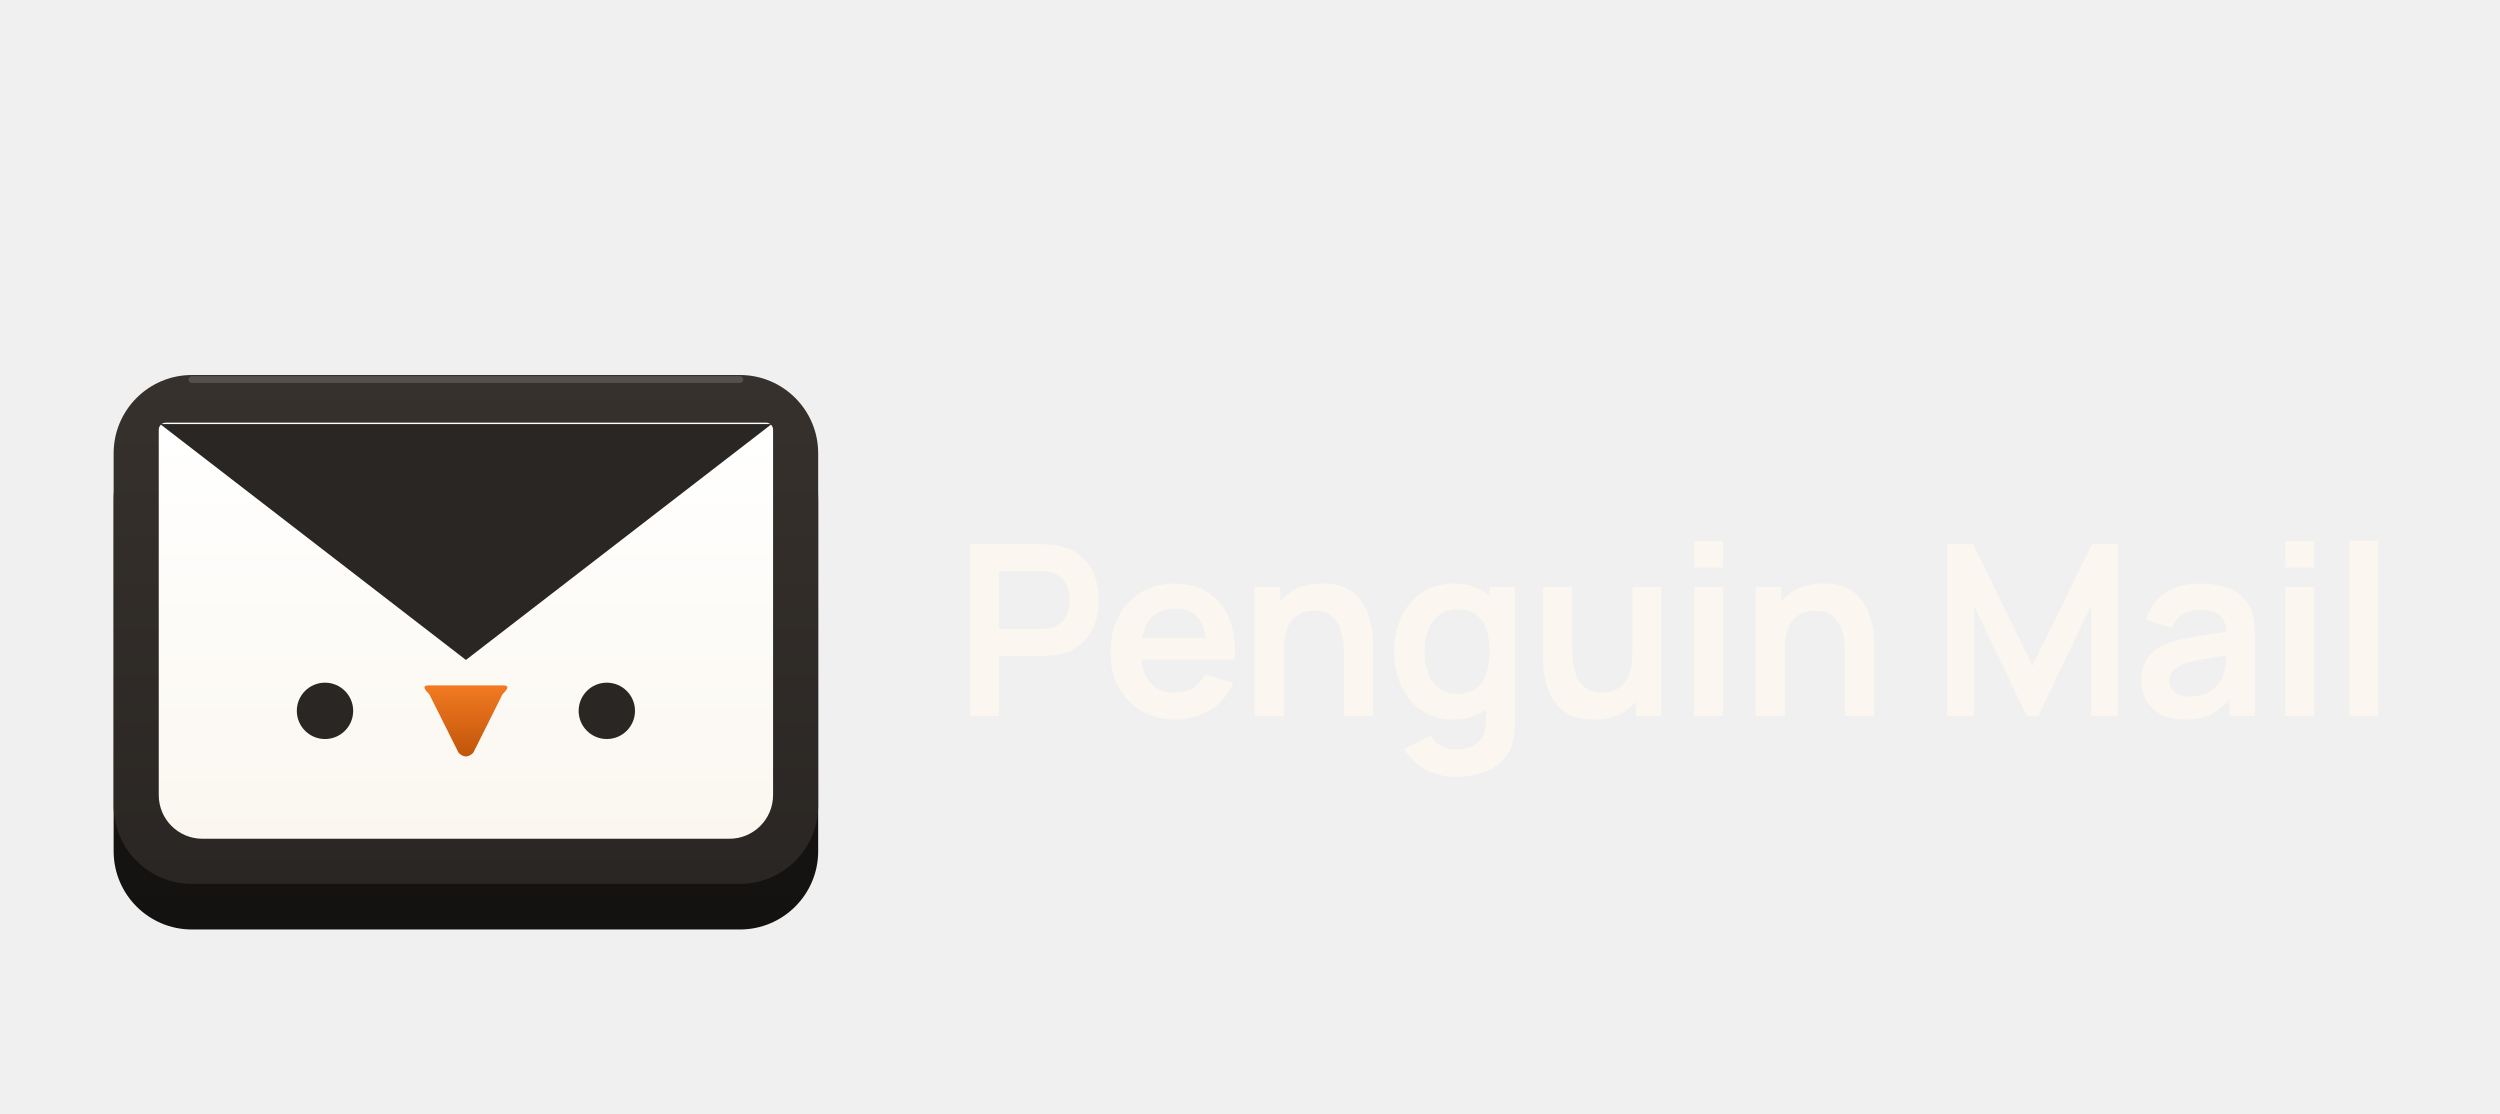
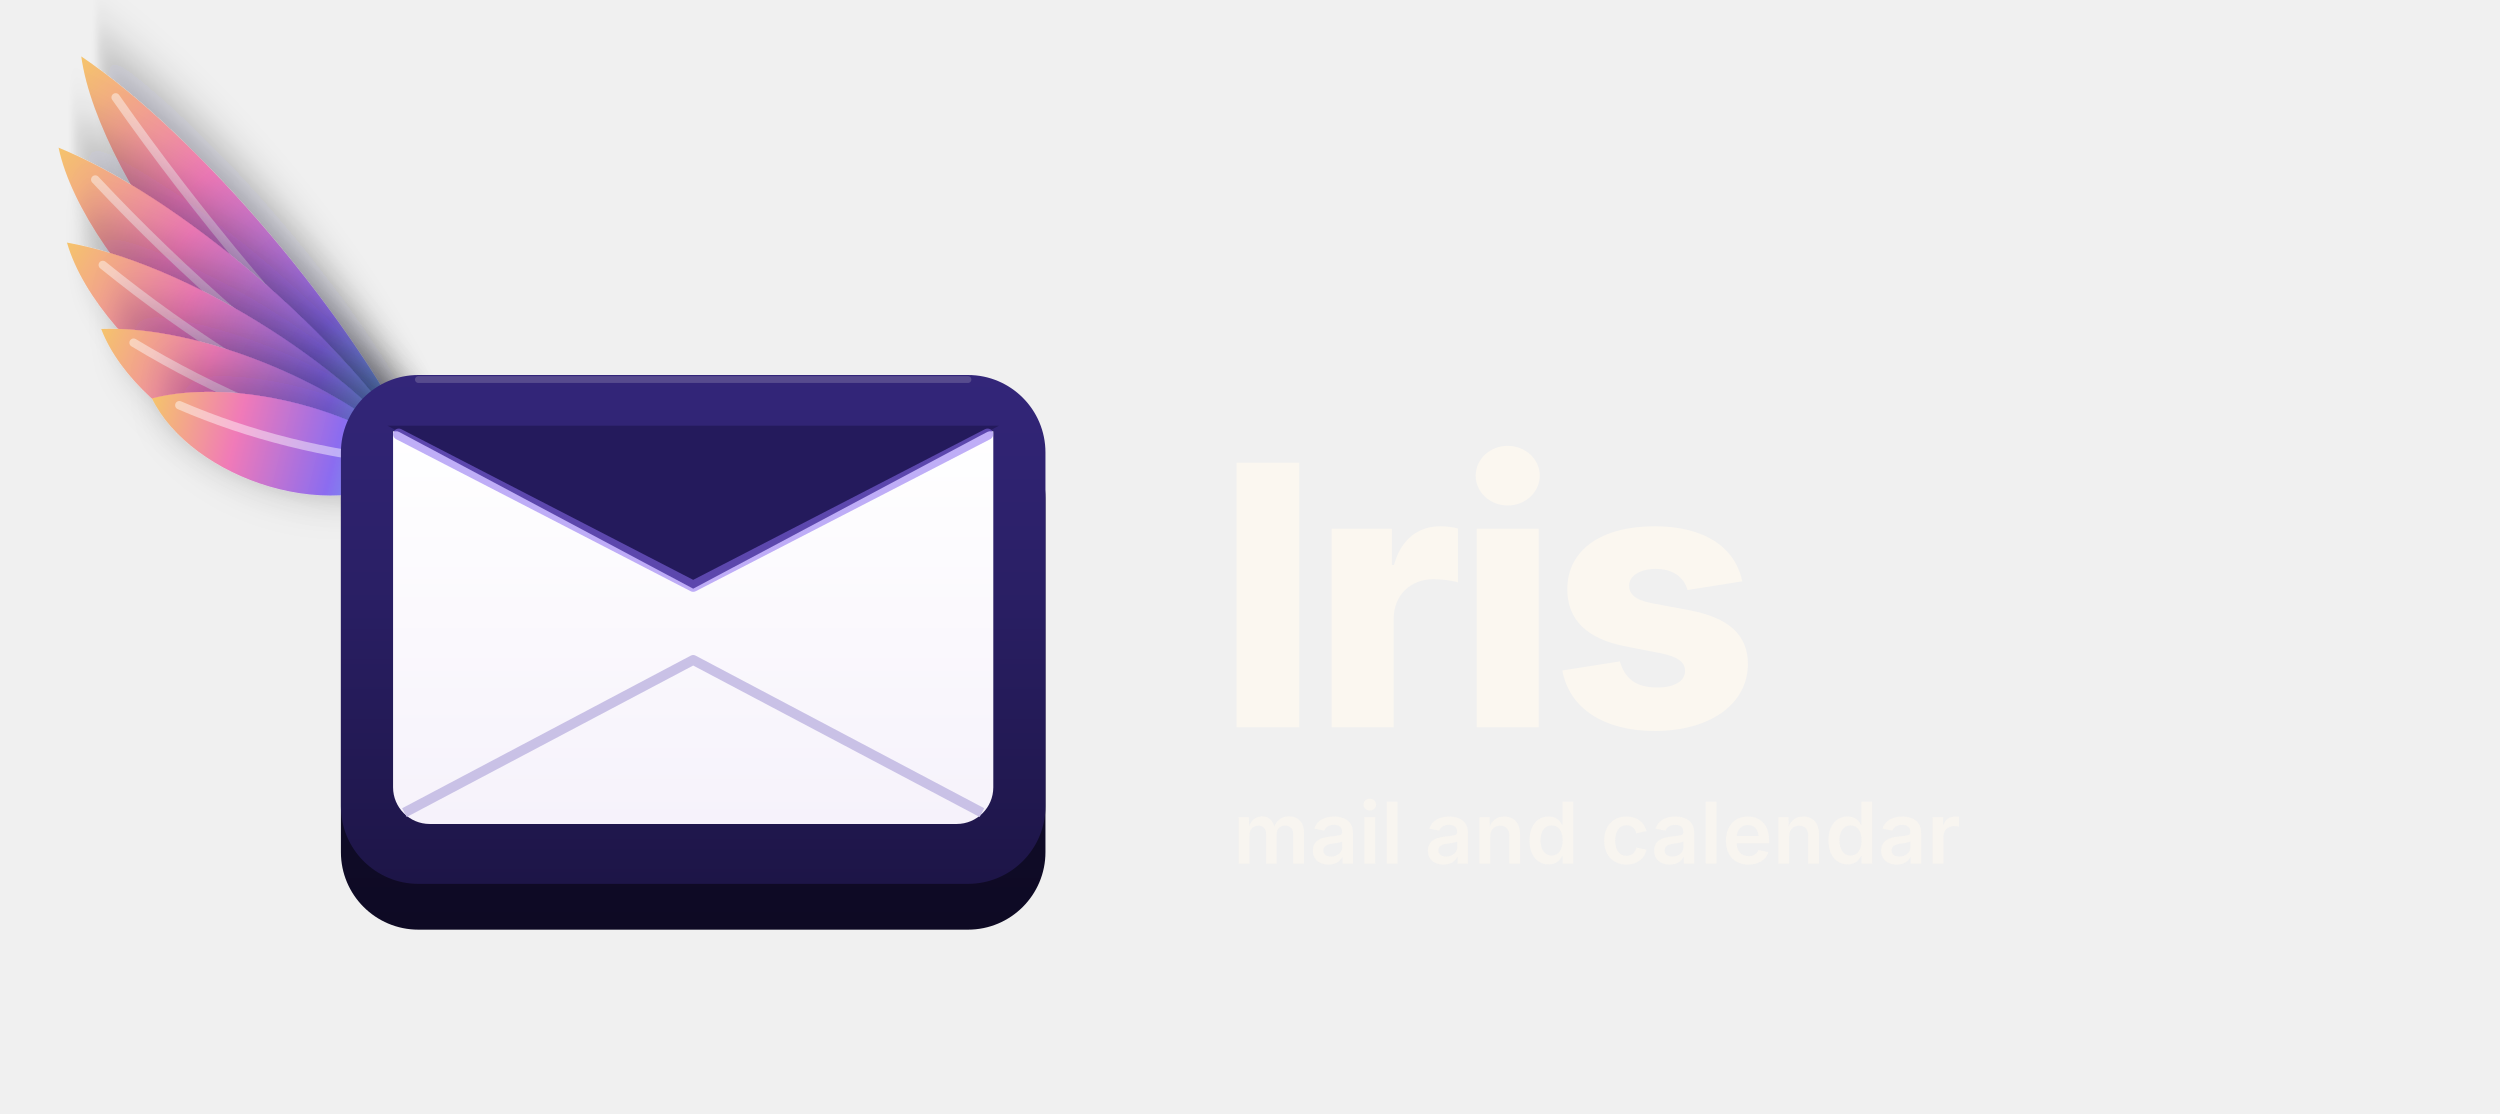
<svg xmlns="http://www.w3.org/2000/svg" width="440" height="196" viewBox="0 0 440 196">
  <defs>
-     <linearGradient id="cband" x1="0" x2="0" y1="0" y2="1">
-       <stop offset="0" stop-color="#8b7d71" />
-       <stop offset="1" stop-color="#7c6f64" />
+     <linearGradient id="frame" x1="0" x2="0" y1="0" y2="1">
+       <stop offset="0" stop-color="#33267a" />
+       <stop offset="1" stop-color="#1d1547" />
    </linearGradient>
-     <linearGradient id="cbevel" x1="0" x2="0" y1="0" y2="1">
-       <stop offset="0" stop-color="#fbf7f0" stop-opacity="0.18" />
-       <stop offset="0.1" stop-color="#fbf7f0" stop-opacity="0" />
-       <stop offset="0.85" stop-color="#000" stop-opacity="0" />
-       <stop offset="1" stop-color="#000" stop-opacity="0.12" />
+     <linearGradient id="lip" x1="0" x2="0" y1="0" y2="1">
+       <stop offset="0" stop-color="#140f33" />
+       <stop offset="1" stop-color="#0e0a24" />
    </linearGradient>
-     <linearGradient id="cink" x1="0" x2="0" y1="0" y2="1">
-       <stop offset="0" stop-color="#36312d" />
-       <stop offset="1" stop-color="#2a2623" />
+     <linearGradient id="paper" x1="0" x2="0" y1="0" y2="1">
+       <stop offset="0" stop-color="#ffffff" />
+       <stop offset="1" stop-color="#f6f2fb" />
    </linearGradient>
-     <linearGradient id="clip" x1="0" x2="0" y1="0" y2="1">
-       <stop offset="0" stop-color="#1c1917" />
-       <stop offset="1" stop-color="#141210" />
+     <linearGradient id="wing" x1="0" x2="1" y1="0" y2="0">
+       <stop offset="0" stop-color="#5ad1e8" />
+       <stop offset="0.32" stop-color="#8b6cf0" />
+       <stop offset="0.68" stop-color="#f07ab8" />
+       <stop offset="1" stop-color="#f5c46b" />
    </linearGradient>
-     <linearGradient id="cpaper" x1="0" x2="0" y1="0" y2="1">
-       <stop offset="0" stop-color="#ffffff" />
-       <stop offset="1" stop-color="#fbf7f0" />
-     </linearGradient>
-     <linearGradient id="cbeak" x1="0" x2="0" y1="0" y2="1">
-       <stop offset="0" stop-color="#f27a22" />
-       <stop offset="1" stop-color="#c1550a" />
-     </linearGradient>
-     <filter id="cshade" x="-30%" y="-30%" width="160%" height="170%">
-       <feDropShadow dx="0" dy="3" stdDeviation="4" flood-color="#1c1917" flood-opacity="0.28" />
+     <filter id="shade" x="-30%" y="-30%" width="160%" height="170%">
+       <feDropShadow dx="0" dy="3" stdDeviation="4" flood-color="#0e0a24" flood-opacity="0.32" />
    </filter>
  </defs>
-   <path d="M33.78 74.04H130.22A13.78 13.78 0 0 1 144 87.81V149.81A13.78 13.78 0 0 1 130.22 163.59H33.78A13.78 13.78 0 0 1 20 149.81V87.81A13.78 13.78 0 0 1 33.78 74.04Z" fill="url(#clip)" />
-   <path d="M33.78 66H130.22A13.78 13.78 0 0 1 144 79.78V141.78A13.78 13.78 0 0 1 130.22 155.56H33.78A13.78 13.78 0 0 1 20 141.78V79.78A13.78 13.78 0 0 1 33.78 66Z" fill="url(#cink)" />
-   <path d="M33.78 66.8H130.22" stroke="#fbf7f0" stroke-opacity="0.16" stroke-width="1.2" stroke-linecap="round" />
-   <path d="M29.18 75.63H134.82V139.94A6.44 6.44 0 0 1 128.39 146.38H35.61A6.44 6.44 0 0 1 29.18 139.94Z" fill="url(#cpaper)" stroke="url(#cpaper)" stroke-width="2.48" stroke-linejoin="round" />
-   <path d="M28.18 74.63L82 116.15L135.82 74.63Z" fill="#2a2623" />
-   <circle cx="57.2" cy="125.11" r="4.96" fill="#2a2623" />
-   <circle cx="106.8" cy="125.11" r="4.96" fill="#2a2623" />
-   <path d="M75.39 120.63H88.61Q90.06 120.63 88.45 122.18L83.29 132.49Q82 133.78 80.71 132.49L75.55 122.18Q73.94 120.63 75.39 120.63Z" fill="url(#cbeak)" />
-   <path d="M225.8 72.0V0.0H255.55Q256.6 0.0 258.262 0.075Q259.925 0.15 261.317 0.4Q267.558 1.367 271.633 4.571Q275.708 7.775 277.679 12.633Q279.65 17.492 279.65 23.433Q279.65 29.375 277.658 34.233Q275.667 39.092 271.592 42.296Q267.517 45.5 261.317 46.467Q259.925 46.667 258.242 46.767Q256.558 46.867 255.55 46.867H237.833V72.0ZM237.833 35.583H255.05Q256.067 35.583 257.304 35.483Q258.542 35.383 259.617 35.1Q262.6 34.342 264.321 32.446Q266.042 30.55 266.763 28.142Q267.483 25.733 267.483 23.433Q267.483 21.133 266.763 18.725Q266.042 16.317 264.321 14.421Q262.6 12.525 259.617 11.766Q258.542 11.475 257.304 11.379Q256.067 11.283 255.05 11.283H237.833ZM312.133 73.5Q303.942 73.5 297.75 69.946Q291.558 66.392 288.079 60.096Q284.6 53.8 284.6 45.583Q284.6 36.733 288.012 30.208Q291.425 23.683 297.471 20.092Q303.517 16.5 311.467 16.5Q319.842 16.5 325.717 20.417Q331.592 24.333 334.454 31.483Q337.317 38.633 336.608 48.367H324.65V43.967Q324.6 35.15 321.55 31.092Q318.5 27.033 311.967 27.033Q304.575 27.033 300.962 31.617Q297.35 36.2 297.35 45.0Q297.35 53.217 300.962 57.717Q304.575 62.217 311.467 62.217Q315.917 62.217 319.133 60.233Q322.35 58.25 324.1 54.517L336.017 58.1Q332.925 65.417 326.437 69.458Q319.95 73.5 312.133 73.5ZM293.55 48.367V39.25H330.717V48.367ZM382.45 72.0V45.983Q382.45 43.475 382.088 40.375Q381.725 37.275 380.467 34.396Q379.208 31.516 376.683 29.666Q374.158 27.816 369.833 27.816Q367.55 27.816 365.304 28.562Q363.058 29.308 361.241 31.121Q359.425 32.933 358.321 36.125Q357.216 39.317 357.216 44.25L350.067 41.183Q350.067 34.308 352.742 28.696Q355.417 23.083 360.608 19.775Q365.8 16.467 373.417 16.467Q379.391 16.467 383.296 18.45Q387.2 20.433 389.5 23.546Q391.8 26.658 392.9 30.162Q394 33.667 394.325 36.796Q394.65 39.925 394.65 41.85V72.0ZM345.017 72.0V18.0H355.75V34.75H357.216V72.0ZM429.133 97.5Q424.65 97.5 420.533 96.088Q416.417 94.675 413.108 92.05Q409.8 89.425 407.683 85.75L418.8 80.25Q420.333 83.175 423.171 84.604Q426.008 86.034 429.217 86.034Q432.967 86.034 435.896 84.725Q438.825 83.417 440.454 80.833Q442.083 78.25 442 74.417V59.033H443.483V18.0H454.05V74.583Q454.05 76.658 453.887 78.521Q453.725 80.383 453.3 82.217Q452.083 87.433 448.7 90.808Q445.317 94.183 440.283 95.842Q435.25 97.5 429.133 97.5ZM428.117 73.5Q420.633 73.5 415.096 69.746Q409.558 65.992 406.504 59.537Q403.45 53.083 403.45 44.983Q403.45 36.783 406.537 30.354Q409.625 23.925 415.262 20.213Q420.9 16.5 428.567 16.5Q436.242 16.5 441.479 20.237Q446.717 23.975 449.408 30.421Q452.1 36.867 452.1 44.983Q452.1 53.075 449.392 59.529Q446.683 65.983 441.35 69.742Q436.017 73.5 428.117 73.5ZM429.95 62.717Q434.8 62.717 437.783 60.475Q440.767 58.233 442.125 54.229Q443.483 50.225 443.483 44.983Q443.483 39.725 442.121 35.729Q440.758 31.733 437.858 29.508Q434.958 27.283 430.367 27.283Q425.5 27.283 422.358 29.667Q419.216 32.05 417.708 36.067Q416.2 40.083 416.2 44.983Q416.2 49.933 417.683 53.958Q419.166 57.983 422.204 60.35Q425.242 62.717 429.95 62.717ZM487.083 73.533Q481.108 73.533 477.204 71.55Q473.3 69.567 471 66.454Q468.7 63.342 467.6 59.838Q466.5 56.333 466.175 53.204Q465.85 50.075 465.85 48.15V18.0H478.05V44.017Q478.05 46.517 478.412 49.621Q478.775 52.725 480.033 55.604Q481.292 58.484 483.817 60.334Q486.342 62.184 490.667 62.184Q492.95 62.184 495.196 61.438Q497.442 60.692 499.258 58.879Q501.075 57.067 502.179 53.854Q503.283 50.642 503.283 45.75L510.433 48.817Q510.433 55.692 507.758 61.304Q505.083 66.917 499.892 70.225Q494.7 73.533 487.083 73.533ZM504.75 72.0V55.25H503.283V18.0H515.4V72.0ZM529.2 9.817V-1.25H541.233V9.817ZM529.2 72.0V18.0H541.233V72.0ZM592.4 72.0V45.983Q592.4 43.475 592.038 40.375Q591.675 37.275 590.417 34.396Q589.158 31.516 586.633 29.666Q584.108 27.816 579.783 27.816Q577.5 27.816 575.254 28.562Q573.008 29.308 571.191 31.121Q569.375 32.933 568.271 36.125Q567.166 39.317 567.166 44.25L560.017 41.183Q560.017 34.308 562.692 28.696Q565.367 23.083 570.558 19.775Q575.75 16.467 583.367 16.467Q589.341 16.467 593.246 18.45Q597.15 20.433 599.45 23.546Q601.75 26.658 602.85 30.162Q603.95 33.667 604.275 36.796Q604.6 39.925 604.6 41.85V72.0ZM554.967 72.0V18.0H565.7V34.75H567.166V72.0ZM635.2 72.0V0.0H646.033L670.967 50.984L695.85 0.0H706.717V71.983H695.433V25.85L673.35 72.0H668.567L646.483 25.85V72.0ZM734.617 73.5Q728.733 73.5 724.688 71.279Q720.642 69.058 718.571 65.354Q716.5 61.65 716.5 57.2Q716.5 53.283 717.804 50.179Q719.108 47.075 721.813 44.796Q724.517 42.517 728.783 41.05Q732.067 39.975 736.421 39.146Q740.775 38.317 745.908 37.588Q751.042 36.858 756.667 36.017L752.333 38.433Q752.375 32.842 749.838 30.187Q747.3 27.533 741.233 27.533Q737.6 27.533 734.204 29.246Q730.808 30.958 729.45 35.083L718.433 31.633Q720.442 24.8 726.079 20.65Q731.717 16.5 741.267 16.5Q748.475 16.5 753.933 18.842Q759.392 21.183 762.067 26.55Q763.517 29.383 763.817 32.358Q764.117 35.333 764.117 38.867V72.0H753.55V60.283L755.3 62.217Q751.65 68.042 746.771 70.771Q741.892 73.5 734.617 73.5ZM737 63.883Q741.1 63.883 743.992 62.429Q746.883 60.975 748.617 58.896Q750.35 56.817 750.933 54.933Q751.875 52.633 752.021 49.662Q752.167 46.692 752.167 44.833L755.867 45.95Q750.383 46.825 746.479 47.458Q742.575 48.092 739.792 48.662Q737.008 49.233 734.85 49.95Q732.775 50.717 731.321 51.704Q729.867 52.692 729.092 54Q728.316 55.308 728.316 57.05Q728.316 59.025 729.304 60.571Q730.292 62.117 732.221 63Q734.15 63.883 737 63.883ZM776.9 9.817V-1.25H788.933V9.817ZM776.9 72.0V18.0H788.933V72.0ZM803.75 72.0V-1.5H815.783V72.0Z" fill="#fbf7f0" transform="translate(75.92 95.78) scale(0.42)" />
+   <g transform="translate(74.88 82.12) rotate(230)">
+     <path d="M0 0C23.56 -14.88 75.39 -11.9 94.24 0C70.68 6.7 28.27 7.44 0 0Z" fill="url(#wing)" filter="url(#shade)" />
+     <path d="M5.65 0Q47.12 -3.27 84.82 0" fill="none" stroke="#ffffff" stroke-opacity="0.45" stroke-width="1.49" stroke-linecap="round" />
+   </g>
+   <g transform="translate(74.88 82.12) rotate(221)">
+     <path d="M0 0C21.39 -16.12 68.45 -12.9 85.56 0C64.17 7.25 25.67 8.06 0 0Z" fill="url(#wing)" filter="url(#shade)" />
+     <path d="M5.13 0Q42.78 -3.55 77 0" fill="none" stroke="#ffffff" stroke-opacity="0.45" stroke-width="1.49" stroke-linecap="round" />
+   </g>
+   <g transform="translate(74.88 82.12) rotate(212)">
+     <path d="M0 0C18.6 -16.74 59.52 -13.39 74.4 0C55.8 7.53 22.32 8.37 0 0Z" fill="url(#wing)" filter="url(#shade)" />
+     <path d="M4.46 0Q37.2 -3.68 66.96 0" fill="none" stroke="#ffffff" stroke-opacity="0.45" stroke-width="1.49" stroke-linecap="round" />
+   </g>
+   <g transform="translate(74.88 82.12) rotate(203)">
+     <path d="M0 0C15.5 -16.12 49.6 -12.9 62 0C46.5 7.25 18.6 8.06 0 0Z" fill="url(#wing)" filter="url(#shade)" />
+     <path d="M3.72 0Q31 -3.55 55.8 0" fill="none" stroke="#ffffff" stroke-opacity="0.45" stroke-width="1.49" stroke-linecap="round" />
+   </g>
+   <g transform="translate(74.88 82.12) rotate(194)">
+     <path d="M0 0C12.4 -14.88 39.68 -11.9 49.6 0C37.2 6.7 14.88 7.44 0 0Z" fill="url(#wing)" filter="url(#shade)" />
+     <path d="M2.98 0Q24.8 -3.27 44.64 0" fill="none" stroke="#ffffff" stroke-opacity="0.45" stroke-width="1.49" stroke-linecap="round" />
+   </g>
+   <path d="M73.64 74.06H170.36A13.64 13.64 0 0 1 184 87.7V149.98A13.64 13.64 0 0 1 170.36 163.62H73.64A13.64 13.64 0 0 1 60 149.98V87.7A13.64 13.64 0 0 1 73.64 74.06Z" fill="url(#lip)" />
+   <path d="M73.64 66H170.36A13.64 13.64 0 0 1 184 79.64V141.92A13.64 13.64 0 0 1 170.36 155.56H73.64A13.64 13.64 0 0 1 60 141.92V79.64A13.64 13.64 0 0 1 73.64 66Z" fill="url(#frame)" />
+   <path d="M73.64 66.8H170.36" stroke="#fbf7f0" stroke-opacity="0.18" stroke-width="1.2" stroke-linecap="round" />
+   <path d="M69.18 75.92H174.82V138.57A6.45 6.45 0 0 1 168.38 145.02H75.62A6.45 6.45 0 0 1 69.18 138.57Z" fill="url(#paper)" />
+   <path d="M71.18 143.02L122 116.15L172.82 143.02" fill="none" stroke="#c9c1e6" stroke-width="1.74" stroke-linejoin="round" />
+   <path d="M68.18 74.92L122 103.61L175.82 74.92Z" fill="#241a5c" />
+   <path d="M70.18 76.42L122 103.17L173.82 76.42" fill="none" stroke="#8b6cf0" stroke-opacity="0.55" stroke-width="1.98" stroke-linejoin="round" stroke-linecap="round" />
+   <text x="214" y="128" font-family="Adwaita Sans, SF Pro Display, Helvetica Neue, sans-serif" font-size="64" font-weight="800" letter-spacing="-1.5" fill="#fbf7f0">Iris</text>
+   <text x="217" y="152" font-family="Adwaita Sans, SF Pro Text, Helvetica Neue, sans-serif" font-size="15" font-weight="600" fill="#fbf7f0" fill-opacity="0.72">mail and calendar</text>
</svg>
